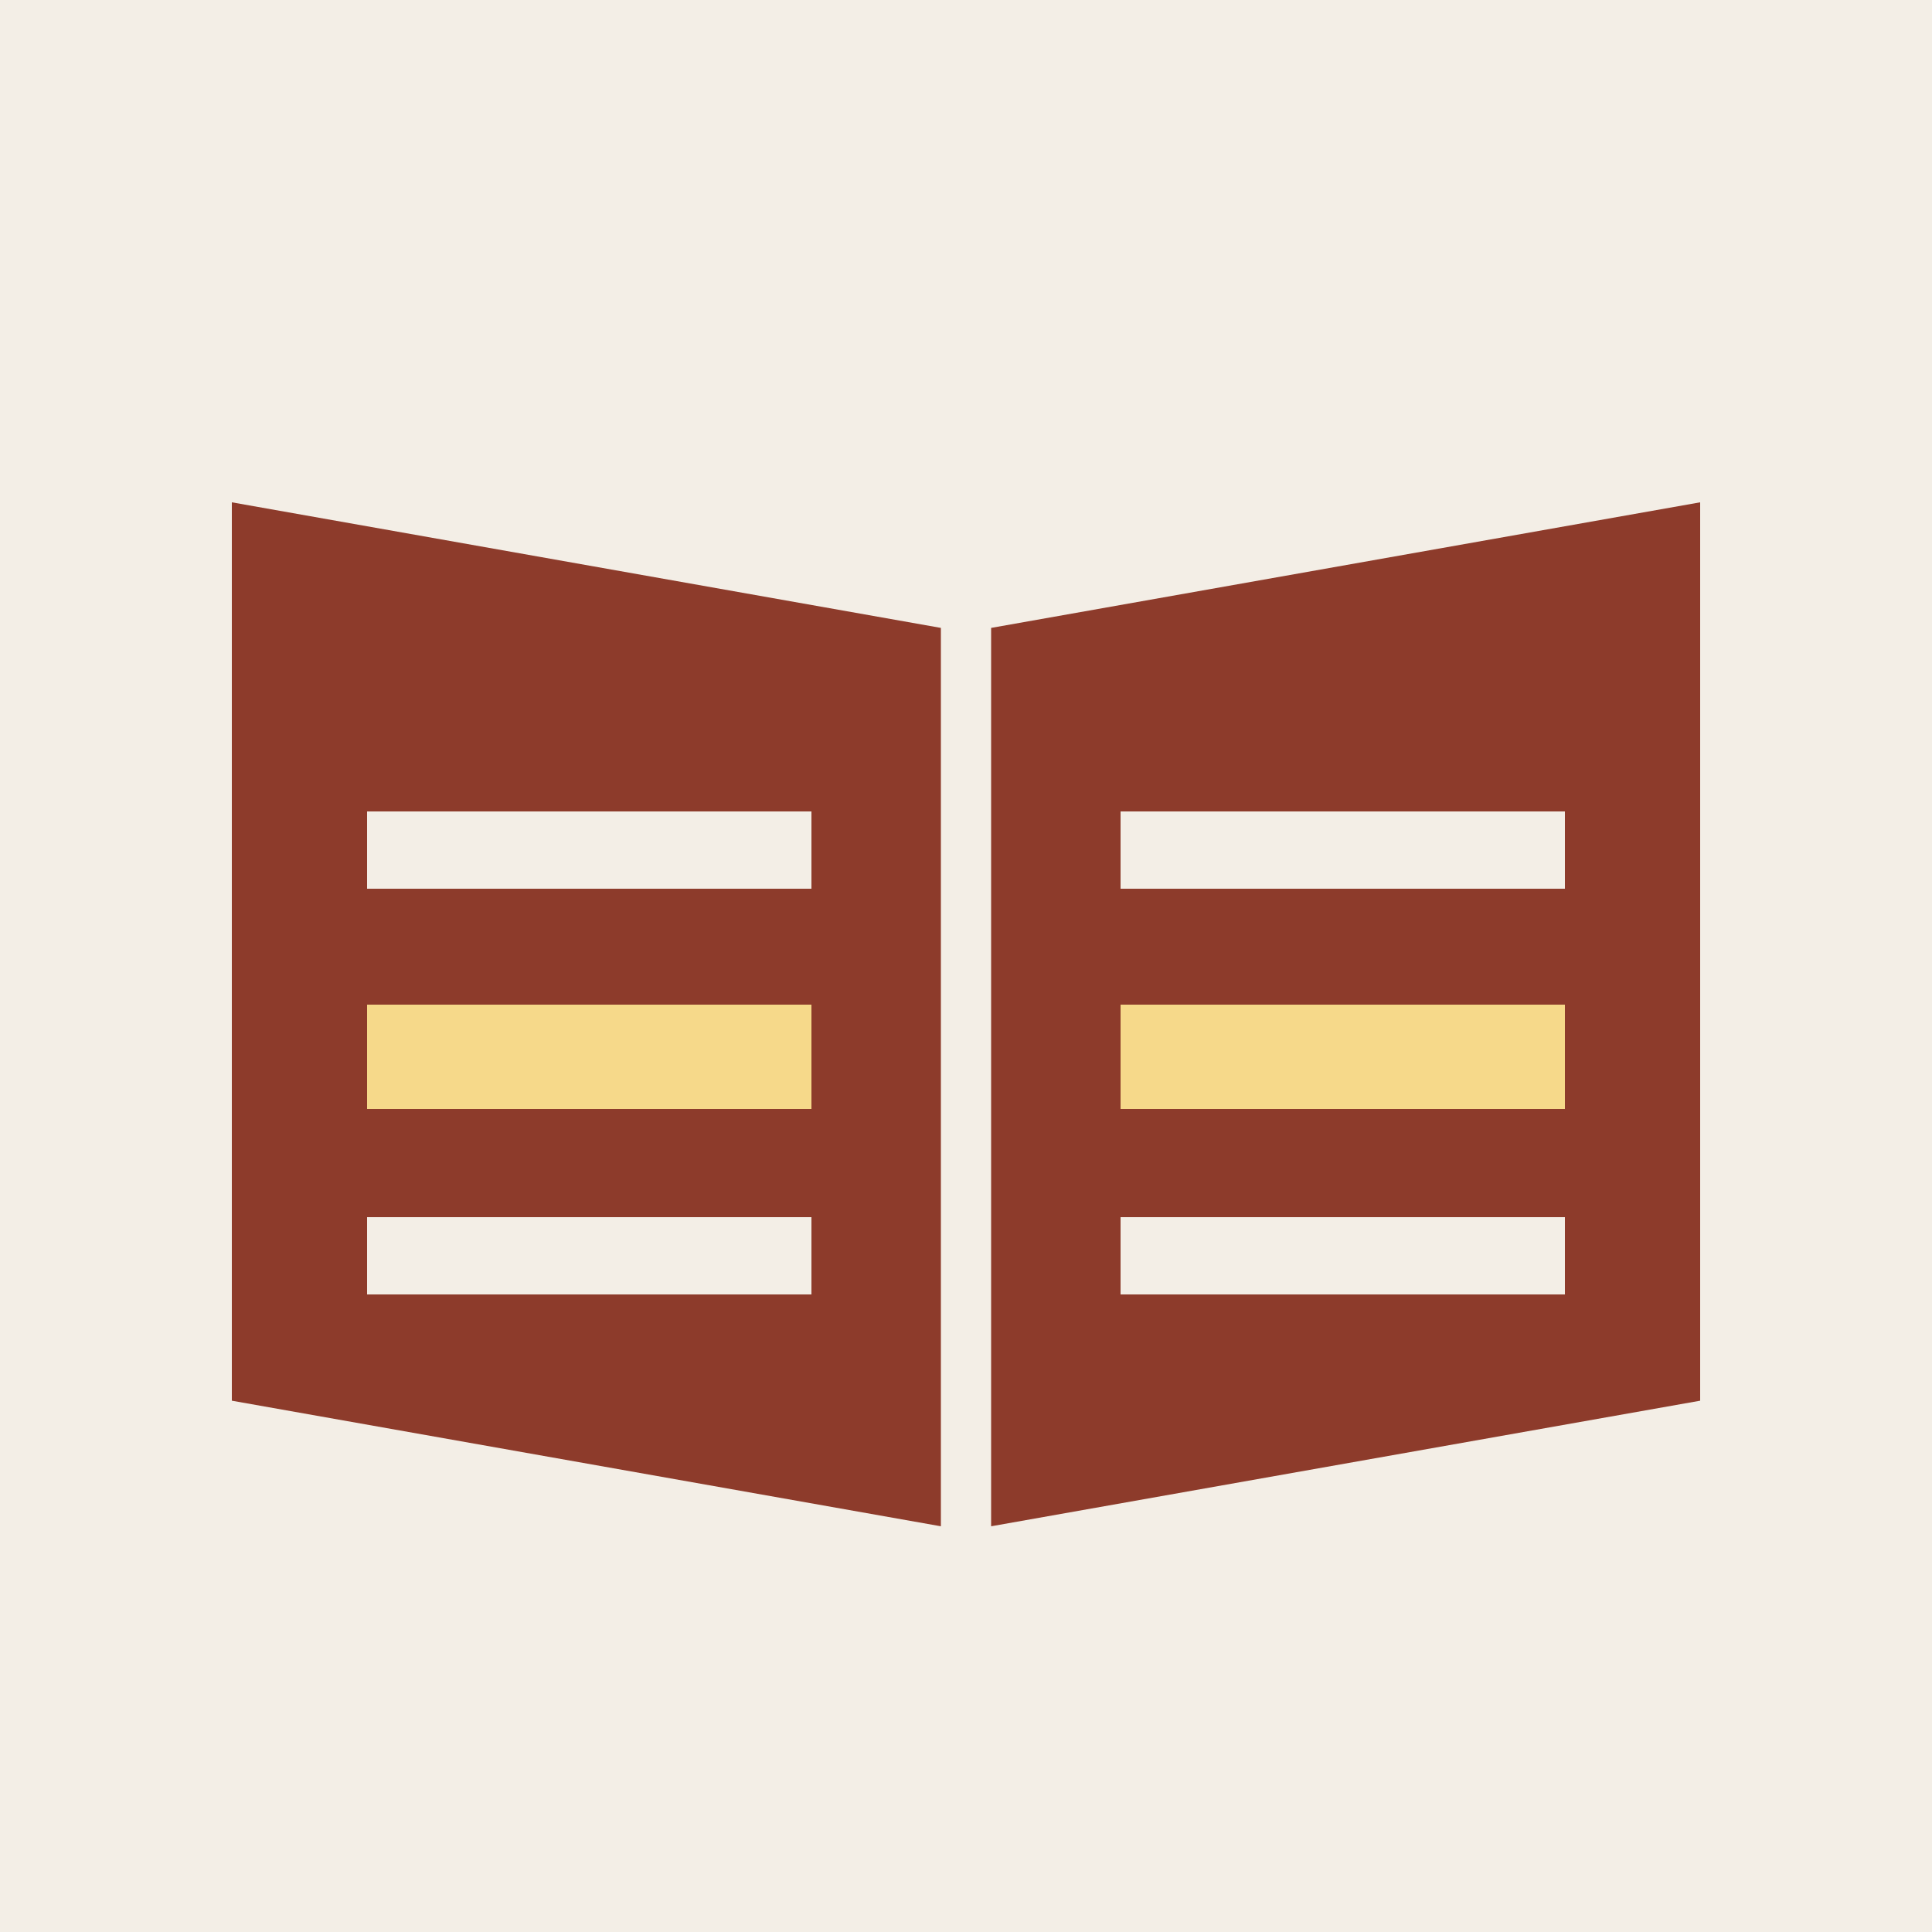
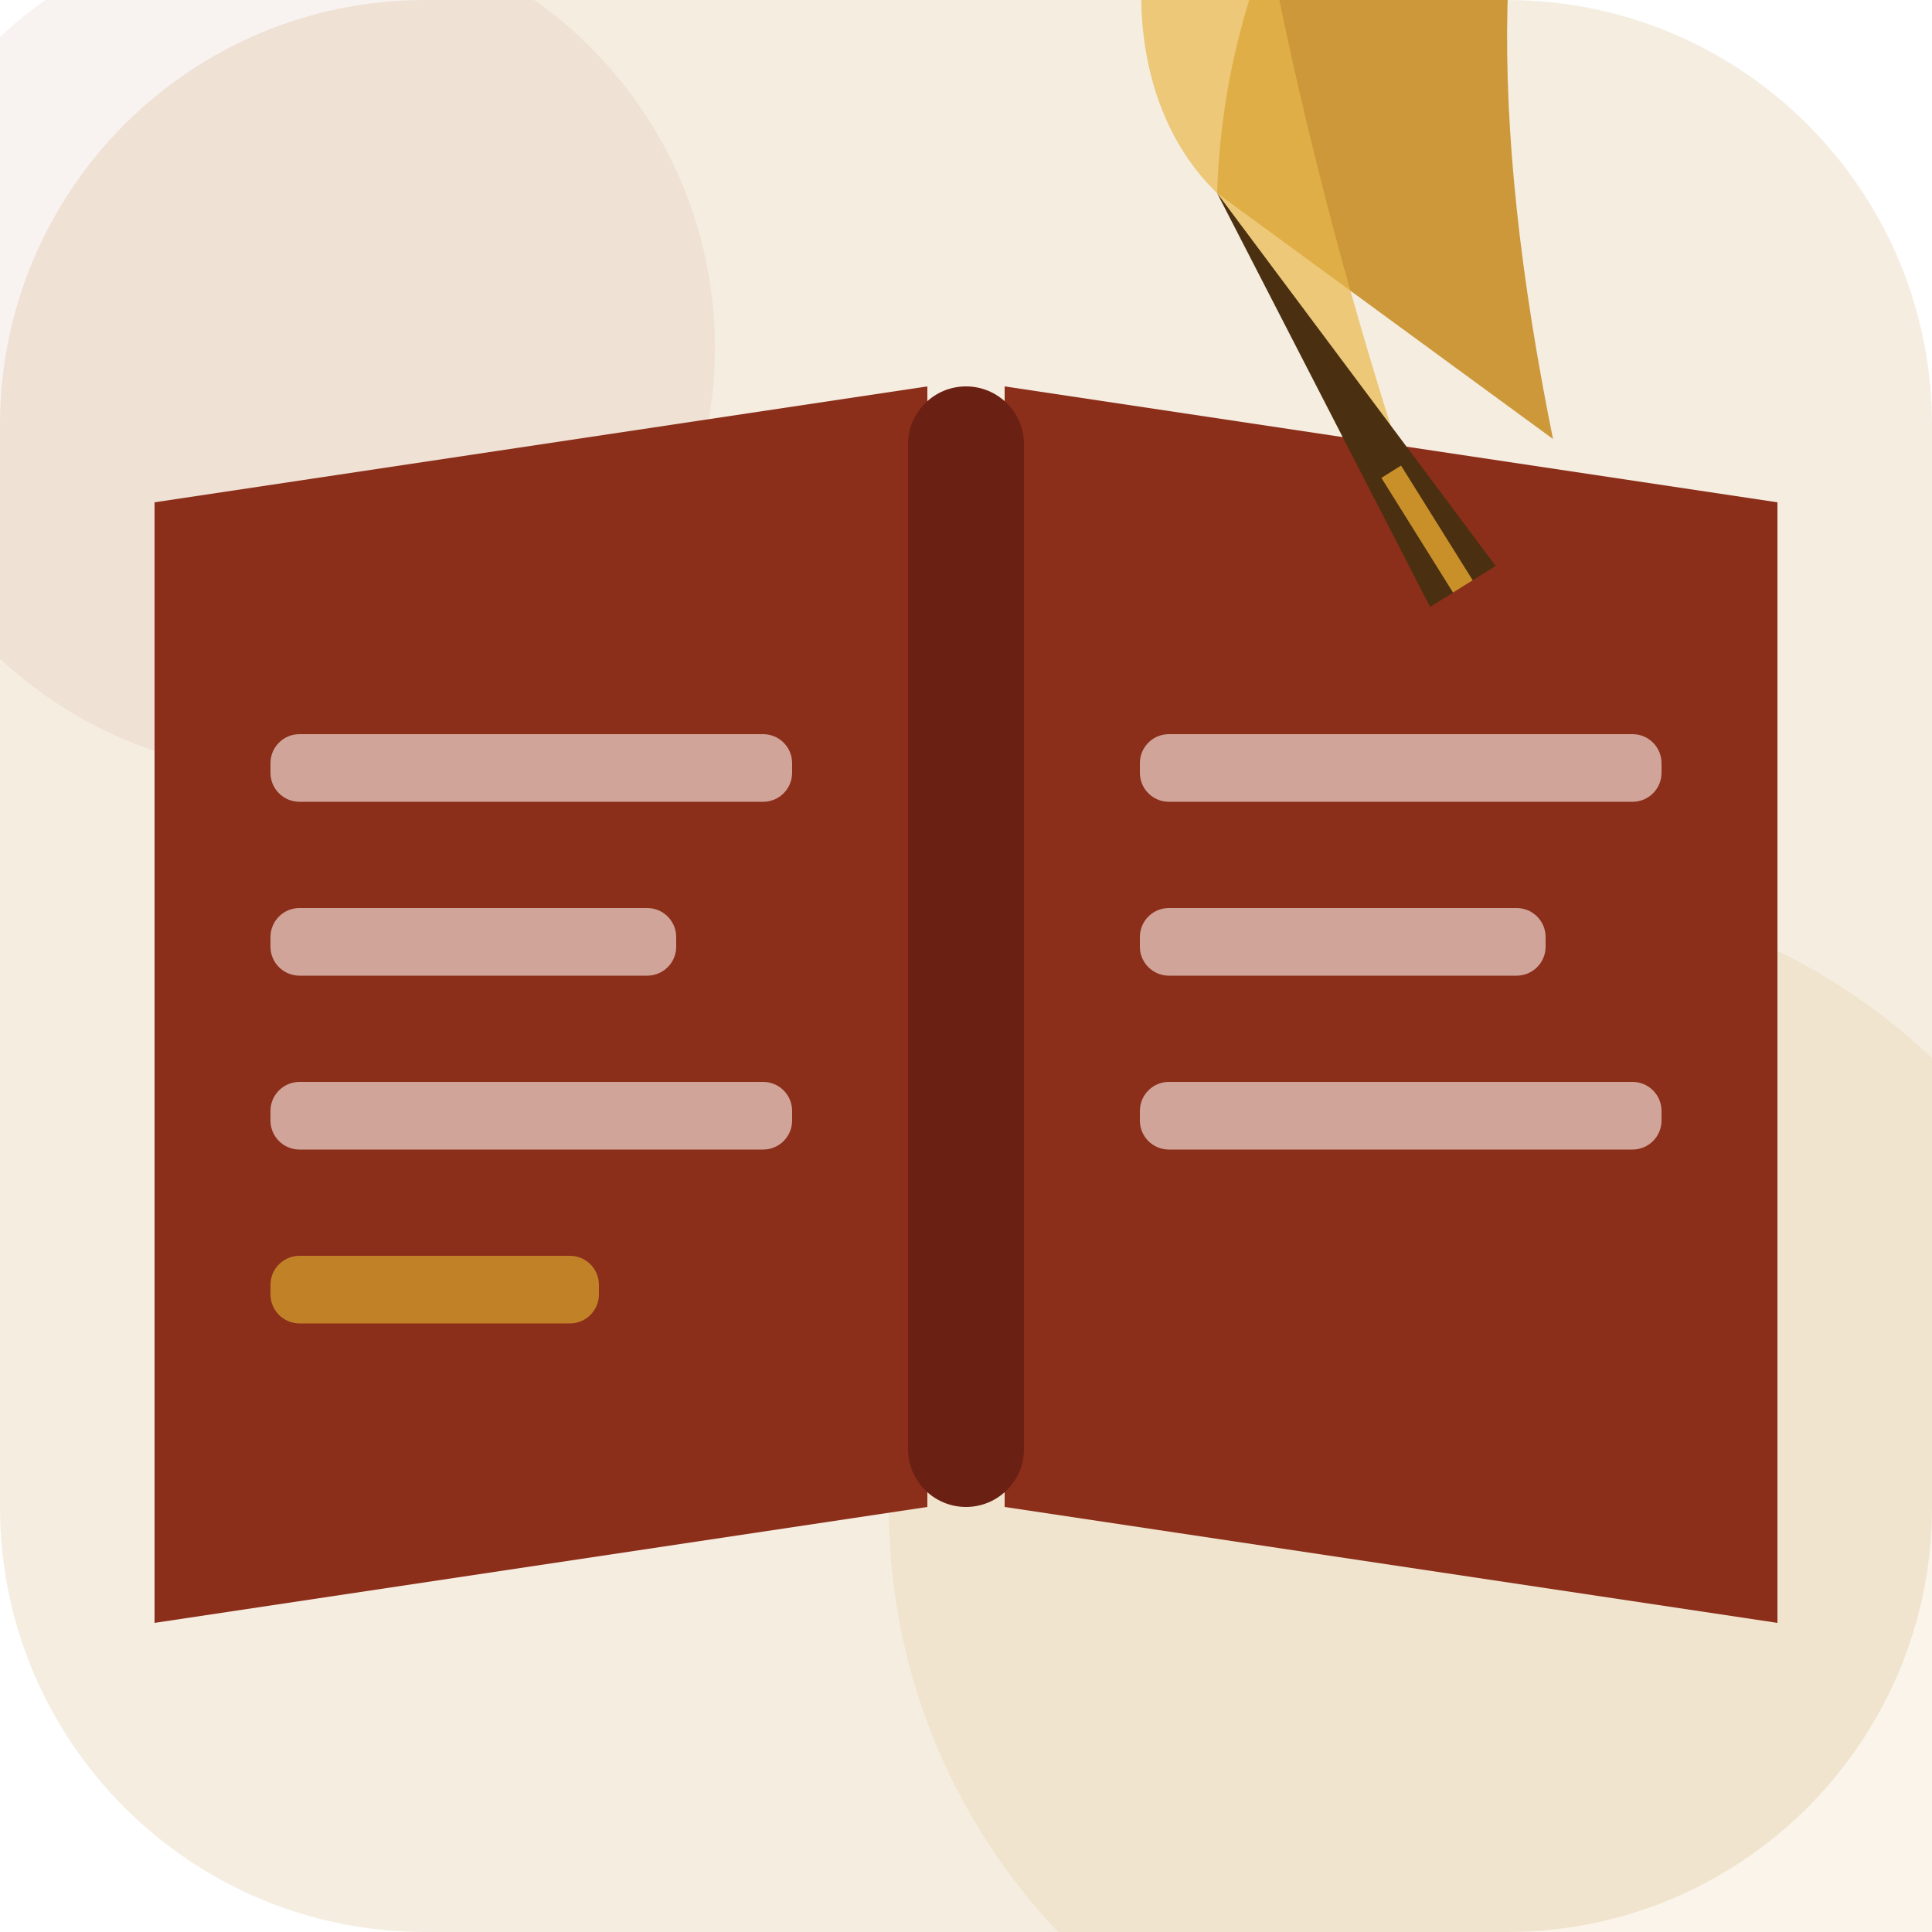
<svg xmlns="http://www.w3.org/2000/svg" viewBox="0 0 100 100" width="100" height="100">
-   <rect width="100" height="100" fill="#f3eee6" />
-   <path d="M12 26 48.7 32.5 48.7 79 12 72.5Z" fill="#8d3b2b" />
-   <path d="M88 26 51.3 32.5 51.3 79 88 72.5Z" fill="#8d3b2b" />
-   <g fill="#f3eee6">
-     <rect x="19" y="42" width="23" height="4" />
-     <rect x="19" y="63" width="23" height="4" />
-     <rect x="58" y="42" width="23" height="4" />
-     <rect x="58" y="63" width="23" height="4" />
-   </g>
-   <g fill="#f6d98a">
-     <rect x="19" y="52" width="23" height="5.4" />
-     <rect x="58" y="52" width="23" height="5.4" />
+   <rect width="100" height="100" rx="22" fill="#f5ede0" />
+   <circle cx="78" cy="78" r="32" fill="rgba(201,144,42,0.10)" />
+   <circle cx="15" cy="18" r="22" fill="rgba(139,46,26,0.06)" />
+   <path d="M8 26 L48 20 L48 78 L8 84 Z" fill="#8b2e1a" />
+   <rect x="14" y="38" width="27" height="3.5" rx="1.5" fill="rgba(255,244,238,0.6)" />
+   <rect x="14" y="47" width="21" height="3.5" rx="1.5" fill="rgba(255,244,238,0.6)" />
+   <rect x="14" y="56" width="27" height="3.5" rx="1.5" fill="rgba(255,244,238,0.6)" />
+   <rect x="14" y="65" width="17" height="3.5" rx="1.5" fill="rgba(201,144,42,0.85)" />
+   <path d="M92 26 L52 20 L52 78 L92 84 Z" fill="#8b2e1a" />
+   <rect x="59" y="38" width="27" height="3.5" rx="1.5" fill="rgba(255,244,238,0.6)" />
+   <rect x="59" y="47" width="21" height="3.5" rx="1.5" fill="rgba(255,244,238,0.6)" />
+   <rect x="59" y="56" width="27" height="3.5" rx="1.5" fill="rgba(255,244,238,0.6)" />
+   <rect x="47" y="20" width="6" height="58" rx="3" fill="#6b2014" />
+   <g transform="translate(63,10) rotate(-32)">
+     <path d="M0,0 C8,-12 22,-18 30,-13 C21,-7 14,4 8,20 Z" fill="#c9902a" opacity="0.92" />
+     <path d="M0,0 C-2,-8 5,-17 13,-19 C9,-10 4,3 0,20 Z" fill="#e8b84b" opacity="0.7" />
+     <path d="M0,0 L-2,24 L2,24 Z" fill="#4a3010" />
+     <line x1="0" y1="17" x2="0" y2="24" stroke="#c9902a" stroke-width="1.2" />
  </g>
</svg>
